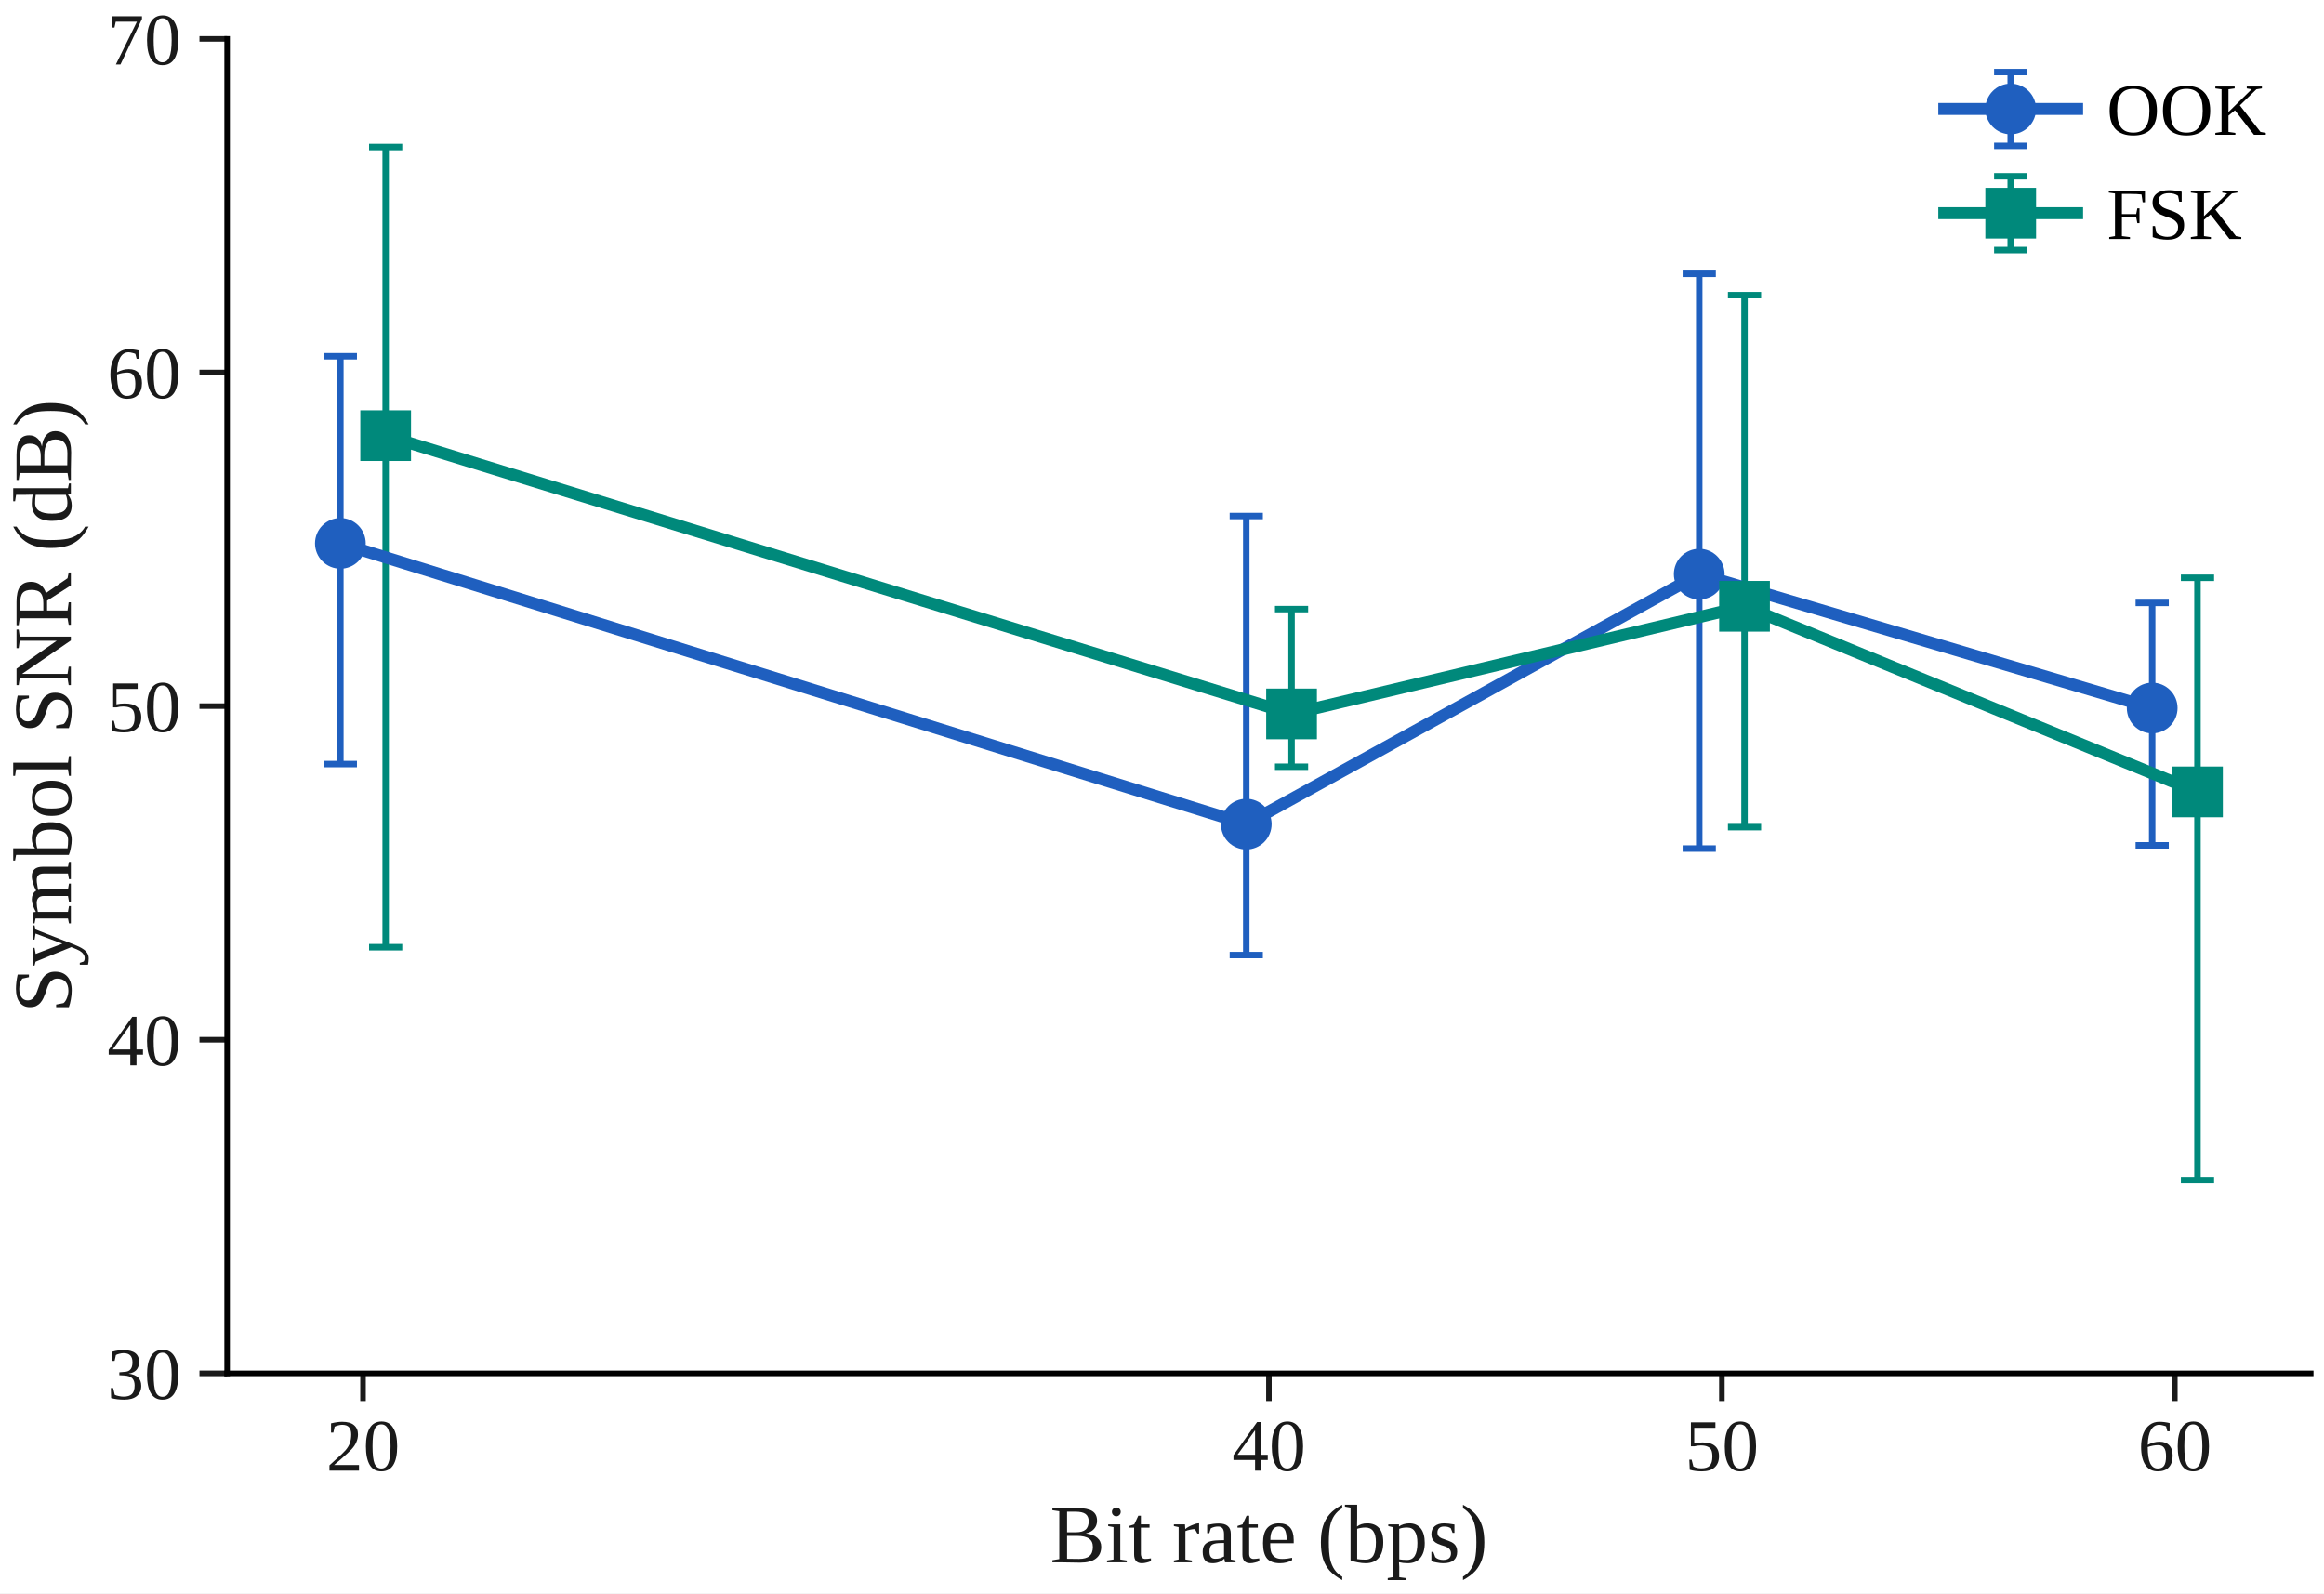
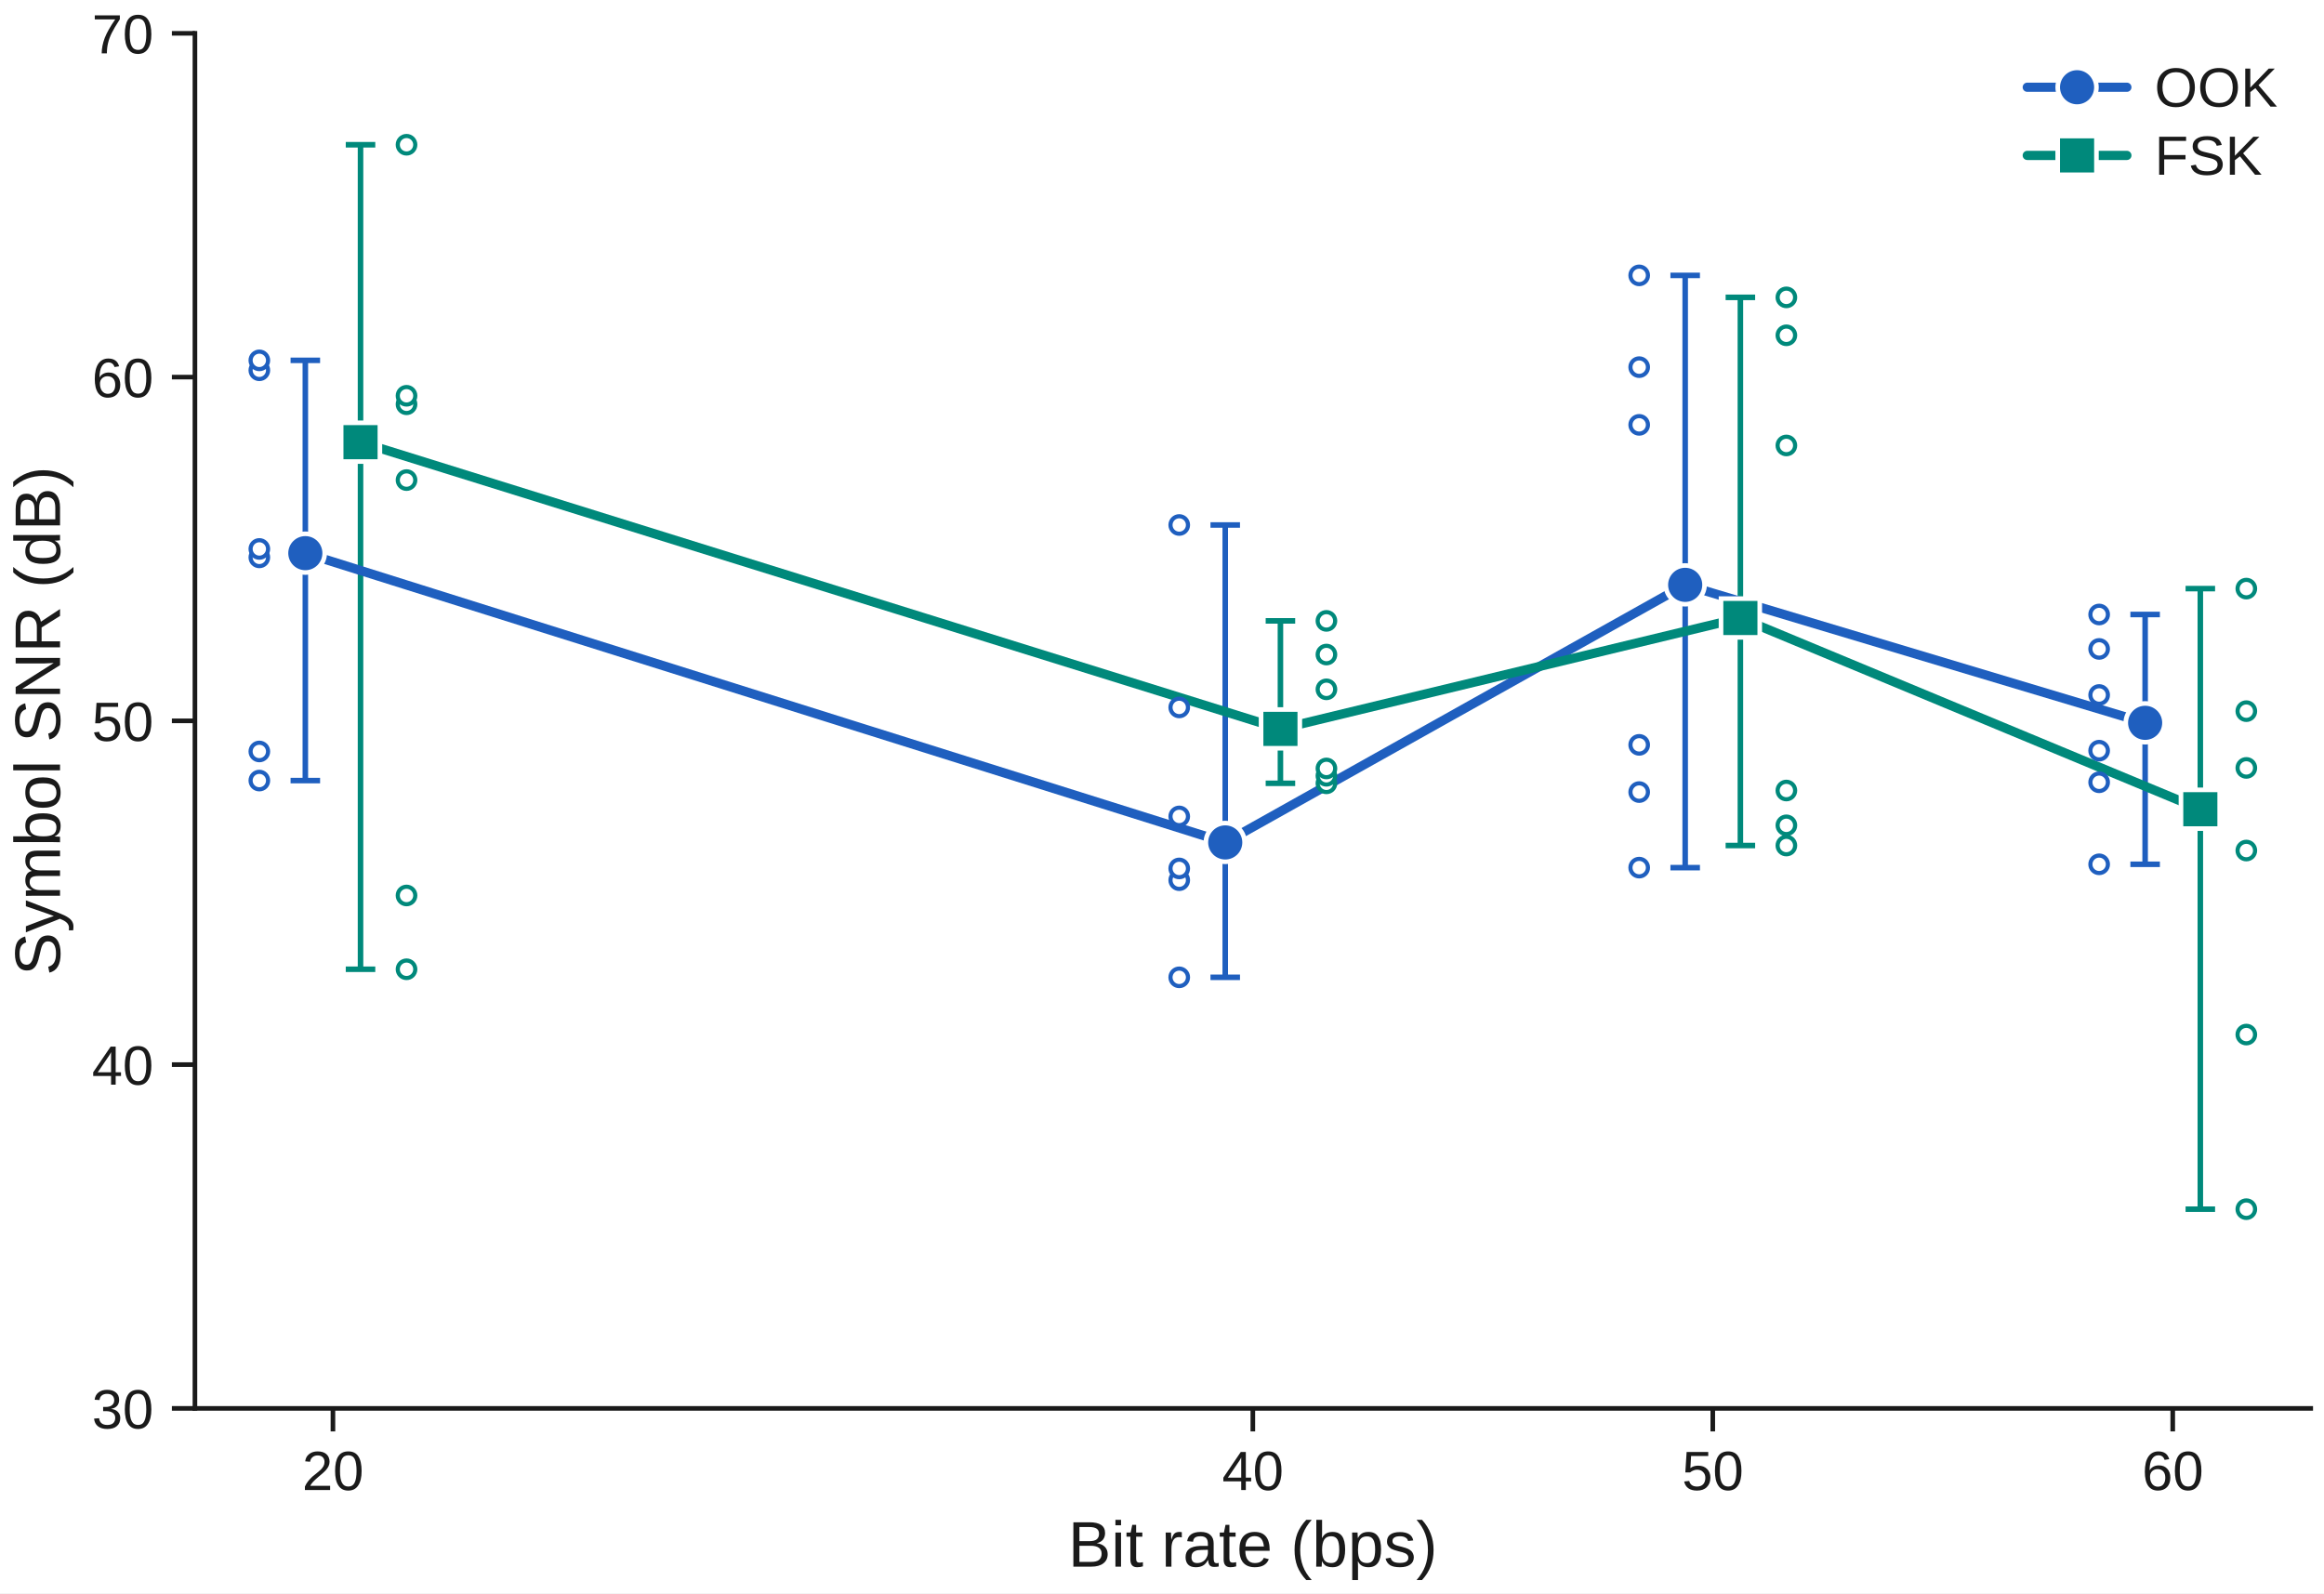
<svg xmlns="http://www.w3.org/2000/svg" xmlns:xlink="http://www.w3.org/1999/xlink" width="252pt" height="172.8pt" viewBox="0 0 252 172.8" version="1.1">
  <defs>
    <style type="text/css">*{stroke-linejoin: round; stroke-linecap: butt}</style>
  </defs>
  <g id="figure_1">
    <g id="patch_1">
      <path d="M 0 172.8  L 252 172.8  L 252 0  L 0 0  z " style="fill: #ffffff" />
    </g>
    <g id="axes_1">
      <g id="patch_2">
-         <path d="M 24.627 148.943  L 250.56 148.943  L 250.56 4.216  L 24.627 4.216  z " style="fill: #ffffff" />
+         <path d="M 21.138 152.742  L 250.56 152.742  L 250.56 3.614  L 21.138 3.614  z " style="fill: #ffffff" />
      </g>
      <g id="matplotlib.axis_1">
        <g id="xtick_1">
          <g id="line2d_1">
            <defs>
-               <path id="md5249b68c4" d="M 0 0  L 0 3  " style="stroke: #1a1a1a; stroke-width: 0.6" />
+               <path id="mff28635109" d="M 0 0  L 0 2.5  " style="stroke: #1a1a1a; stroke-width: 0.5" />
            </defs>
            <g>
-               <use xlink:href="#md5249b68c4" x="39.362" y="148.943" style="fill: #1a1a1a; stroke: #1a1a1a; stroke-width: 0.6" />
+               <use xlink:href="#mff28635109" x="36.101" y="152.742" style="fill: #1a1a1a; stroke: #1a1a1a; stroke-width: 0.5" />
            </g>
          </g>
          <g id="text_1">
-             <text style="font-size: 8px; font-family: 'Times New Roman', 'Liberation Serif', 'Nimbus Roman', 'DejaVu Serif', serif; text-anchor: middle; fill: #1a1a1a" x="39.362" y="159.494" transform="rotate(-0 39.36194 159.4944)">20</text>
+             <text style="font-size: 6px; font-family: 'Arial', 'Helvetica', 'Liberation Sans', 'Nimbus Sans', 'DejaVu Sans', sans-serif; text-anchor: middle; fill: #1a1a1a" x="36.101" y="161.59" transform="rotate(-0 36.10071 161.5897)">20</text>
          </g>
        </g>
        <g id="xtick_2">
          <g id="line2d_2">
            <g>
-               <use xlink:href="#md5249b68c4" x="137.594" y="148.943" style="fill: #1a1a1a; stroke: #1a1a1a; stroke-width: 0.6" />
+               <use xlink:href="#mff28635109" x="135.849" y="152.742" style="fill: #1a1a1a; stroke: #1a1a1a; stroke-width: 0.5" />
            </g>
          </g>
          <g id="text_2">
-             <text style="font-size: 8px; font-family: 'Times New Roman', 'Liberation Serif', 'Nimbus Roman', 'DejaVu Serif', serif; text-anchor: middle; fill: #1a1a1a" x="137.594" y="159.494" transform="rotate(-0 137.5936 159.4944)">40</text>
+             <text style="font-size: 6px; font-family: 'Arial', 'Helvetica', 'Liberation Sans', 'Nimbus Sans', 'DejaVu Sans', sans-serif; text-anchor: middle; fill: #1a1a1a" x="135.849" y="161.59" transform="rotate(-0 135.8492 161.5897)">40</text>
          </g>
        </g>
        <g id="xtick_3">
          <g id="line2d_3">
            <g>
-               <use xlink:href="#md5249b68c4" x="186.709" y="148.943" style="fill: #1a1a1a; stroke: #1a1a1a; stroke-width: 0.6" />
+               <use xlink:href="#mff28635109" x="185.723" y="152.742" style="fill: #1a1a1a; stroke: #1a1a1a; stroke-width: 0.5" />
            </g>
          </g>
          <g id="text_3">
-             <text style="font-size: 8px; font-family: 'Times New Roman', 'Liberation Serif', 'Nimbus Roman', 'DejaVu Serif', serif; text-anchor: middle; fill: #1a1a1a" x="186.709" y="159.494" transform="rotate(-0 186.7094 159.4944)">50</text>
+             <text style="font-size: 6px; font-family: 'Arial', 'Helvetica', 'Liberation Sans', 'Nimbus Sans', 'DejaVu Sans', sans-serif; text-anchor: middle; fill: #1a1a1a" x="185.723" y="161.59" transform="rotate(-0 185.7235 161.5897)">50</text>
          </g>
        </g>
        <g id="xtick_4">
          <g id="line2d_4">
            <g>
-               <use xlink:href="#md5249b68c4" x="235.825" y="148.943" style="fill: #1a1a1a; stroke: #1a1a1a; stroke-width: 0.6" />
+               <use xlink:href="#mff28635109" x="235.598" y="152.742" style="fill: #1a1a1a; stroke: #1a1a1a; stroke-width: 0.5" />
            </g>
          </g>
          <g id="text_4">
-             <text style="font-size: 8px; font-family: 'Times New Roman', 'Liberation Serif', 'Nimbus Roman', 'DejaVu Serif', serif; text-anchor: middle; fill: #1a1a1a" x="235.825" y="159.494" transform="rotate(-0 235.8253 159.4944)">60</text>
+             <text style="font-size: 6px; font-family: 'Arial', 'Helvetica', 'Liberation Sans', 'Nimbus Sans', 'DejaVu Sans', sans-serif; text-anchor: middle; fill: #1a1a1a" x="235.598" y="161.59" transform="rotate(-0 235.5977 161.5897)">60</text>
          </g>
        </g>
        <g id="text_5">
-           <text style="font-size: 9px; font-family: 'Times New Roman', 'Liberation Serif', 'Nimbus Roman', 'DejaVu Serif', serif; text-anchor: middle; fill: #1a1a1a" x="137.594" y="169.443" transform="rotate(-0 137.5936 169.4433)">Bit rate (bps)</text>
+           <text style="font-size: 7px; font-family: 'Arial', 'Helvetica', 'Liberation Sans', 'Nimbus Sans', 'DejaVu Sans', sans-serif; text-anchor: middle; fill: #1a1a1a" x="135.849" y="169.907" transform="rotate(-0 135.8492 169.9075)">Bit rate (bps)</text>
        </g>
      </g>
      <g id="matplotlib.axis_2">
        <g id="ytick_1">
          <g id="line2d_5">
            <defs>
-               <path id="m9ca6de2e47" d="M 0 0  L -3 0  " style="stroke: #1a1a1a; stroke-width: 0.6" />
+               <path id="m5a81bb4f91" d="M 0 0  L -2.5 0  " style="stroke: #1a1a1a; stroke-width: 0.5" />
            </defs>
            <g>
-               <use xlink:href="#m9ca6de2e47" x="24.627" y="148.943" style="fill: #1a1a1a; stroke: #1a1a1a; stroke-width: 0.6" />
+               <use xlink:href="#m5a81bb4f91" x="21.138" y="152.742" style="fill: #1a1a1a; stroke: #1a1a1a; stroke-width: 0.5" />
            </g>
          </g>
          <g id="text_6">
-             <text style="font-size: 8px; font-family: 'Times New Roman', 'Liberation Serif', 'Nimbus Roman', 'DejaVu Serif', serif; text-anchor: end; fill: #1a1a1a" x="19.627" y="151.719" transform="rotate(-0 19.62719 151.7188)">30</text>
+             <text style="font-size: 6px; font-family: 'Arial', 'Helvetica', 'Liberation Sans', 'Nimbus Sans', 'DejaVu Sans', sans-serif; text-anchor: end; fill: #1a1a1a" x="16.638" y="154.916" transform="rotate(-0 16.63844 154.9156)">30</text>
          </g>
        </g>
        <g id="ytick_2">
          <g id="line2d_6">
            <g>
-               <use xlink:href="#m9ca6de2e47" x="24.627" y="112.761" style="fill: #1a1a1a; stroke: #1a1a1a; stroke-width: 0.6" />
+               <use xlink:href="#m5a81bb4f91" x="21.138" y="115.46" style="fill: #1a1a1a; stroke: #1a1a1a; stroke-width: 0.5" />
            </g>
          </g>
          <g id="text_7">
-             <text style="font-size: 8px; font-family: 'Times New Roman', 'Liberation Serif', 'Nimbus Roman', 'DejaVu Serif', serif; text-anchor: end; fill: #1a1a1a" x="19.627" y="115.537" transform="rotate(-0 19.62719 115.5369)">40</text>
+             <text style="font-size: 6px; font-family: 'Arial', 'Helvetica', 'Liberation Sans', 'Nimbus Sans', 'DejaVu Sans', sans-serif; text-anchor: end; fill: #1a1a1a" x="16.638" y="117.634" transform="rotate(-0 16.63844 117.6338)">40</text>
          </g>
        </g>
        <g id="ytick_3">
          <g id="line2d_7">
            <g>
-               <use xlink:href="#m9ca6de2e47" x="24.627" y="76.579" style="fill: #1a1a1a; stroke: #1a1a1a; stroke-width: 0.6" />
+               <use xlink:href="#m5a81bb4f91" x="21.138" y="78.178" style="fill: #1a1a1a; stroke: #1a1a1a; stroke-width: 0.5" />
            </g>
          </g>
          <g id="text_8">
-             <text style="font-size: 8px; font-family: 'Times New Roman', 'Liberation Serif', 'Nimbus Roman', 'DejaVu Serif', serif; text-anchor: end; fill: #1a1a1a" x="19.627" y="79.355" transform="rotate(-0 19.62719 79.355)">50</text>
+             <text style="font-size: 6px; font-family: 'Arial', 'Helvetica', 'Liberation Sans', 'Nimbus Sans', 'DejaVu Sans', sans-serif; text-anchor: end; fill: #1a1a1a" x="16.638" y="80.352" transform="rotate(-0 16.63844 80.35188)">50</text>
          </g>
        </g>
        <g id="ytick_4">
          <g id="line2d_8">
            <g>
-               <use xlink:href="#m9ca6de2e47" x="24.627" y="40.398" style="fill: #1a1a1a; stroke: #1a1a1a; stroke-width: 0.6" />
+               <use xlink:href="#m5a81bb4f91" x="21.138" y="40.896" style="fill: #1a1a1a; stroke: #1a1a1a; stroke-width: 0.5" />
            </g>
          </g>
          <g id="text_9">
-             <text style="font-size: 8px; font-family: 'Times New Roman', 'Liberation Serif', 'Nimbus Roman', 'DejaVu Serif', serif; text-anchor: end; fill: #1a1a1a" x="19.627" y="43.173" transform="rotate(-0 19.62719 43.17312)">60</text>
+             <text style="font-size: 6px; font-family: 'Arial', 'Helvetica', 'Liberation Sans', 'Nimbus Sans', 'DejaVu Sans', sans-serif; text-anchor: end; fill: #1a1a1a" x="16.638" y="43.07" transform="rotate(-0 16.63844 43.07)">60</text>
          </g>
        </g>
        <g id="ytick_5">
          <g id="line2d_9">
            <g>
-               <use xlink:href="#m9ca6de2e47" x="24.627" y="4.216" style="fill: #1a1a1a; stroke: #1a1a1a; stroke-width: 0.6" />
+               <use xlink:href="#m5a81bb4f91" x="21.138" y="3.614" style="fill: #1a1a1a; stroke: #1a1a1a; stroke-width: 0.5" />
            </g>
          </g>
          <g id="text_10">
-             <text style="font-size: 8px; font-family: 'Times New Roman', 'Liberation Serif', 'Nimbus Roman', 'DejaVu Serif', serif; text-anchor: end; fill: #1a1a1a" x="19.627" y="6.991" transform="rotate(-0 19.62719 6.99125)">70</text>
+             <text style="font-size: 6px; font-family: 'Arial', 'Helvetica', 'Liberation Sans', 'Nimbus Sans', 'DejaVu Sans', sans-serif; text-anchor: end; fill: #1a1a1a" x="16.638" y="5.788" transform="rotate(-0 16.63844 5.788125)">70</text>
          </g>
        </g>
        <g id="text_11">
-           <text style="font-size: 9px; font-family: 'Times New Roman', 'Liberation Serif', 'Nimbus Roman', 'DejaVu Serif', serif; text-anchor: middle; fill: #1a1a1a" x="7.685" y="76.579" transform="rotate(-90 7.685156 76.57937)">Symbol SNR (dB)</text>
+           <text style="font-size: 7px; font-family: 'Arial', 'Helvetica', 'Liberation Sans', 'Nimbus Sans', 'DejaVu Sans', sans-serif; text-anchor: middle; fill: #1a1a1a" x="6.513" y="78.178" transform="rotate(-90 6.512813 78.17781)">Symbol SNR (dB)</text>
        </g>
      </g>
      <g id="patch_3">
-         <path d="M 24.627 148.943  L 24.627 4.216  " style="fill: none; stroke: #000000; stroke-width: 0.6; stroke-linejoin: miter; stroke-linecap: square" />
+         <path d="M 21.138 152.742  L 21.138 3.614  " style="fill: none; stroke: #1a1a1a; stroke-width: 0.5; stroke-linejoin: miter; stroke-linecap: square" />
      </g>
      <g id="patch_4">
-         <path d="M 24.627 148.943  L 250.56 148.943  " style="fill: none; stroke: #000000; stroke-width: 0.6; stroke-linejoin: miter; stroke-linecap: square" />
+         <path d="M 21.138 152.742  L 250.56 152.742  " style="fill: none; stroke: #1a1a1a; stroke-width: 0.5; stroke-linejoin: miter; stroke-linecap: square" />
      </g>
      <g id="LineCollection_1">
-         <path d="M 36.906 82.863  L 36.906 38.636  " clip-path="url(#p46a3da395b)" style="fill: none; stroke: #1f5fbf; stroke-width: 0.7" />
-         <path d="M 135.138 103.574  L 135.138 55.965  " clip-path="url(#p46a3da395b)" style="fill: none; stroke: #1f5fbf; stroke-width: 0.7" />
-         <path d="M 184.254 92.027  L 184.254 29.692  " clip-path="url(#p46a3da395b)" style="fill: none; stroke: #1f5fbf; stroke-width: 0.7" />
-         <path d="M 233.369 91.678  L 233.369 65.384  " clip-path="url(#p46a3da395b)" style="fill: none; stroke: #1f5fbf; stroke-width: 0.7" />
+         <path d="M 33.108 84.653  L 33.108 39.081  " clip-path="url(#p5aa8b62ba2)" style="fill: none; stroke: #1f5fbf; stroke-width: 0.6" />
+         <path d="M 132.857 105.993  L 132.857 56.936  " clip-path="url(#p5aa8b62ba2)" style="fill: none; stroke: #1f5fbf; stroke-width: 0.6" />
+         <path d="M 182.731 94.095  L 182.731 29.865  " clip-path="url(#p5aa8b62ba2)" style="fill: none; stroke: #1f5fbf; stroke-width: 0.6" />
+         <path d="M 232.605 93.735  L 232.605 66.642  " clip-path="url(#p5aa8b62ba2)" style="fill: none; stroke: #1f5fbf; stroke-width: 0.6" />
      </g>
      <g id="line2d_10">
        <defs>
-           <path id="m9b118cd3e4" d="M 1.8 0  L -1.8 -0  " style="stroke: #1f5fbf; stroke-width: 0.7" />
-         </defs>
-         <g clip-path="url(#p46a3da395b)">
-           <use xlink:href="#m9b118cd3e4" x="36.906" y="82.863" style="fill: #1f5fbf; stroke: #1f5fbf; stroke-width: 0.7" />
-           <use xlink:href="#m9b118cd3e4" x="135.138" y="103.574" style="fill: #1f5fbf; stroke: #1f5fbf; stroke-width: 0.7" />
-           <use xlink:href="#m9b118cd3e4" x="184.254" y="92.027" style="fill: #1f5fbf; stroke: #1f5fbf; stroke-width: 0.7" />
-           <use xlink:href="#m9b118cd3e4" x="233.369" y="91.678" style="fill: #1f5fbf; stroke: #1f5fbf; stroke-width: 0.7" />
+           <path id="mabc7d28445" d="M 1.6 0  L -1.6 -0  " style="stroke: #1f5fbf; stroke-width: 0.6" />
+         </defs>
+         <g clip-path="url(#p5aa8b62ba2)">
+           <use xlink:href="#mabc7d28445" x="33.108" y="84.653" style="fill: #1f77b4; stroke: #1f5fbf; stroke-width: 0.6" />
+           <use xlink:href="#mabc7d28445" x="132.857" y="105.993" style="fill: #1f77b4; stroke: #1f5fbf; stroke-width: 0.6" />
+           <use xlink:href="#mabc7d28445" x="182.731" y="94.095" style="fill: #1f77b4; stroke: #1f5fbf; stroke-width: 0.6" />
+           <use xlink:href="#mabc7d28445" x="232.605" y="93.735" style="fill: #1f77b4; stroke: #1f5fbf; stroke-width: 0.6" />
        </g>
      </g>
      <g id="line2d_11">
-         <g clip-path="url(#p46a3da395b)">
-           <use xlink:href="#m9b118cd3e4" x="36.906" y="38.636" style="fill: #1f5fbf; stroke: #1f5fbf; stroke-width: 0.7" />
-           <use xlink:href="#m9b118cd3e4" x="135.138" y="55.965" style="fill: #1f5fbf; stroke: #1f5fbf; stroke-width: 0.7" />
-           <use xlink:href="#m9b118cd3e4" x="184.254" y="29.692" style="fill: #1f5fbf; stroke: #1f5fbf; stroke-width: 0.7" />
-           <use xlink:href="#m9b118cd3e4" x="233.369" y="65.384" style="fill: #1f5fbf; stroke: #1f5fbf; stroke-width: 0.7" />
+         <g clip-path="url(#p5aa8b62ba2)">
+           <use xlink:href="#mabc7d28445" x="33.108" y="39.081" style="fill: #1f77b4; stroke: #1f5fbf; stroke-width: 0.6" />
+           <use xlink:href="#mabc7d28445" x="132.857" y="56.936" style="fill: #1f77b4; stroke: #1f5fbf; stroke-width: 0.6" />
+           <use xlink:href="#mabc7d28445" x="182.731" y="29.865" style="fill: #1f77b4; stroke: #1f5fbf; stroke-width: 0.6" />
+           <use xlink:href="#mabc7d28445" x="232.605" y="66.642" style="fill: #1f77b4; stroke: #1f5fbf; stroke-width: 0.6" />
        </g>
      </g>
      <g id="LineCollection_2">
-         <path d="M 41.818 102.726  L 41.818 15.943  " clip-path="url(#p46a3da395b)" style="fill: none; stroke: #00897b; stroke-width: 0.7" />
-         <path d="M 140.049 83.155  L 140.049 66.056  " clip-path="url(#p46a3da395b)" style="fill: none; stroke: #00897b; stroke-width: 0.7" />
-         <path d="M 189.165 89.702  L 189.165 32.006  " clip-path="url(#p46a3da395b)" style="fill: none; stroke: #00897b; stroke-width: 0.7" />
-         <path d="M 238.281 127.976  L 238.281 62.66  " clip-path="url(#p46a3da395b)" style="fill: none; stroke: #00897b; stroke-width: 0.7" />
+         <path d="M 39.093 105.119  L 39.093 15.698  " clip-path="url(#p5aa8b62ba2)" style="fill: none; stroke: #00897b; stroke-width: 0.6" />
+         <path d="M 138.842 84.953  L 138.842 67.335  " clip-path="url(#p5aa8b62ba2)" style="fill: none; stroke: #00897b; stroke-width: 0.6" />
+         <path d="M 188.716 91.7  L 188.716 32.25  " clip-path="url(#p5aa8b62ba2)" style="fill: none; stroke: #00897b; stroke-width: 0.6" />
+         <path d="M 238.59 131.137  L 238.59 63.835  " clip-path="url(#p5aa8b62ba2)" style="fill: none; stroke: #00897b; stroke-width: 0.6" />
      </g>
      <g id="line2d_12">
        <defs>
-           <path id="m6d6024ebcf" d="M 1.8 0  L -1.8 -0  " style="stroke: #00897b; stroke-width: 0.7" />
-         </defs>
-         <g clip-path="url(#p46a3da395b)">
-           <use xlink:href="#m6d6024ebcf" x="41.818" y="102.726" style="fill: #00897b; stroke: #00897b; stroke-width: 0.7" />
-           <use xlink:href="#m6d6024ebcf" x="140.049" y="83.155" style="fill: #00897b; stroke: #00897b; stroke-width: 0.7" />
-           <use xlink:href="#m6d6024ebcf" x="189.165" y="89.702" style="fill: #00897b; stroke: #00897b; stroke-width: 0.7" />
-           <use xlink:href="#m6d6024ebcf" x="238.281" y="127.976" style="fill: #00897b; stroke: #00897b; stroke-width: 0.7" />
+           <path id="m77da2c1163" d="M 1.6 0  L -1.6 -0  " style="stroke: #00897b; stroke-width: 0.6" />
+         </defs>
+         <g clip-path="url(#p5aa8b62ba2)">
+           <use xlink:href="#m77da2c1163" x="39.093" y="105.119" style="fill: #1f77b4; stroke: #00897b; stroke-width: 0.6" />
+           <use xlink:href="#m77da2c1163" x="138.842" y="84.953" style="fill: #1f77b4; stroke: #00897b; stroke-width: 0.6" />
+           <use xlink:href="#m77da2c1163" x="188.716" y="91.7" style="fill: #1f77b4; stroke: #00897b; stroke-width: 0.6" />
+           <use xlink:href="#m77da2c1163" x="238.59" y="131.137" style="fill: #1f77b4; stroke: #00897b; stroke-width: 0.6" />
        </g>
      </g>
      <g id="line2d_13">
-         <g clip-path="url(#p46a3da395b)">
-           <use xlink:href="#m6d6024ebcf" x="41.818" y="15.943" style="fill: #00897b; stroke: #00897b; stroke-width: 0.7" />
-           <use xlink:href="#m6d6024ebcf" x="140.049" y="66.056" style="fill: #00897b; stroke: #00897b; stroke-width: 0.7" />
-           <use xlink:href="#m6d6024ebcf" x="189.165" y="32.006" style="fill: #00897b; stroke: #00897b; stroke-width: 0.7" />
-           <use xlink:href="#m6d6024ebcf" x="238.281" y="62.66" style="fill: #00897b; stroke: #00897b; stroke-width: 0.7" />
+         <g clip-path="url(#p5aa8b62ba2)">
+           <use xlink:href="#m77da2c1163" x="39.093" y="15.698" style="fill: #1f77b4; stroke: #00897b; stroke-width: 0.6" />
+           <use xlink:href="#m77da2c1163" x="138.842" y="67.335" style="fill: #1f77b4; stroke: #00897b; stroke-width: 0.6" />
+           <use xlink:href="#m77da2c1163" x="188.716" y="32.25" style="fill: #1f77b4; stroke: #00897b; stroke-width: 0.6" />
+           <use xlink:href="#m77da2c1163" x="238.59" y="63.835" style="fill: #1f77b4; stroke: #00897b; stroke-width: 0.6" />
        </g>
      </g>
      <g id="line2d_14">
-         <path d="M 36.906 58.929  L 135.138 89.376  L 184.254 62.265  L 233.369 76.787  " clip-path="url(#p46a3da395b)" style="fill: none; stroke: #1f5fbf; stroke-width: 1.3; stroke-linecap: square" />
-         <defs>
-           <path id="mbfd60b3d7c" d="M 0 2.25  C 0.597 2.25 1.169 2.013 1.591 1.591  C 2.013 1.169 2.25 0.597 2.25 0  C 2.25 -0.597 2.013 -1.169 1.591 -1.591  C 1.169 -2.013 0.597 -2.25 0 -2.25  C -0.597 -2.25 -1.169 -2.013 -1.591 -1.591  C -2.013 -1.169 -2.25 -0.597 -2.25 0  C -2.25 0.597 -2.013 1.169 -1.591 1.591  C -1.169 2.013 -0.597 2.25 0 2.25  z " style="stroke: #1f5fbf" />
-         </defs>
-         <g clip-path="url(#p46a3da395b)">
-           <use xlink:href="#mbfd60b3d7c" x="36.906" y="58.929" style="fill: #1f5fbf; stroke: #1f5fbf" />
-           <use xlink:href="#mbfd60b3d7c" x="135.138" y="89.376" style="fill: #1f5fbf; stroke: #1f5fbf" />
-           <use xlink:href="#mbfd60b3d7c" x="184.254" y="62.265" style="fill: #1f5fbf; stroke: #1f5fbf" />
-           <use xlink:href="#mbfd60b3d7c" x="233.369" y="76.787" style="fill: #1f5fbf; stroke: #1f5fbf" />
+         <path d="M 33.108 59.991  L 132.857 91.363  L 182.731 63.428  L 232.605 78.392  " clip-path="url(#p5aa8b62ba2)" style="fill: none; stroke: #1f5fbf; stroke-linecap: round" />
+         <defs>
+           <path id="m29150535c7" d="M 0 2.1  C 0.557 2.1 1.091 1.879 1.485 1.485  C 1.879 1.091 2.1 0.557 2.1 0  C 2.1 -0.557 1.879 -1.091 1.485 -1.485  C 1.091 -1.879 0.557 -2.1 0 -2.1  C -0.557 -2.1 -1.091 -1.879 -1.485 -1.485  C -1.879 -1.091 -2.1 -0.557 -2.1 0  C -2.1 0.557 -1.879 1.091 -1.485 1.485  C -1.091 1.879 -0.557 2.1 0 2.1  z " style="stroke: #ffffff; stroke-width: 0.5" />
+         </defs>
+         <g clip-path="url(#p5aa8b62ba2)">
+           <use xlink:href="#m29150535c7" x="33.108" y="59.991" style="fill: #1f5fbf; stroke: #ffffff; stroke-width: 0.5" />
+           <use xlink:href="#m29150535c7" x="132.857" y="91.363" style="fill: #1f5fbf; stroke: #ffffff; stroke-width: 0.5" />
+           <use xlink:href="#m29150535c7" x="182.731" y="63.428" style="fill: #1f5fbf; stroke: #ffffff; stroke-width: 0.5" />
+           <use xlink:href="#m29150535c7" x="232.605" y="78.392" style="fill: #1f5fbf; stroke: #ffffff; stroke-width: 0.5" />
        </g>
      </g>
      <g id="line2d_15">
-         <path d="M 41.818 47.248  L 140.049 77.425  L 189.165 65.752  L 238.281 85.881  " clip-path="url(#p46a3da395b)" style="fill: none; stroke: #00897b; stroke-width: 1.3; stroke-linecap: square" />
-         <defs>
-           <path id="mf3bfa78ae0" d="M -2.25 2.25  L 2.25 2.25  L 2.25 -2.25  L -2.25 -2.25  z " style="stroke: #00897b; stroke-linejoin: miter" />
-         </defs>
-         <g clip-path="url(#p46a3da395b)">
-           <use xlink:href="#mf3bfa78ae0" x="41.818" y="47.248" style="fill: #00897b; stroke: #00897b; stroke-linejoin: miter" />
-           <use xlink:href="#mf3bfa78ae0" x="140.049" y="77.425" style="fill: #00897b; stroke: #00897b; stroke-linejoin: miter" />
-           <use xlink:href="#mf3bfa78ae0" x="189.165" y="65.752" style="fill: #00897b; stroke: #00897b; stroke-linejoin: miter" />
-           <use xlink:href="#mf3bfa78ae0" x="238.281" y="85.881" style="fill: #00897b; stroke: #00897b; stroke-linejoin: miter" />
+         <path d="M 39.093 47.955  L 138.842 79.049  L 188.716 67.022  L 238.59 87.762  " clip-path="url(#p5aa8b62ba2)" style="fill: none; stroke: #00897b; stroke-linecap: round" />
+         <defs>
+           <path id="mdbd3073694" d="M -2.1 2.1  L 2.1 2.1  L 2.1 -2.1  L -2.1 -2.1  z " style="stroke: #ffffff; stroke-width: 0.5; stroke-linejoin: miter" />
+         </defs>
+         <g clip-path="url(#p5aa8b62ba2)">
+           <use xlink:href="#mdbd3073694" x="39.093" y="47.955" style="fill: #00897b; stroke: #ffffff; stroke-width: 0.5; stroke-linejoin: miter" />
+           <use xlink:href="#mdbd3073694" x="138.842" y="79.049" style="fill: #00897b; stroke: #ffffff; stroke-width: 0.5; stroke-linejoin: miter" />
+           <use xlink:href="#mdbd3073694" x="188.716" y="67.022" style="fill: #00897b; stroke: #ffffff; stroke-width: 0.5; stroke-linejoin: miter" />
+           <use xlink:href="#mdbd3073694" x="238.59" y="87.762" style="fill: #00897b; stroke: #ffffff; stroke-width: 0.5; stroke-linejoin: miter" />
+         </g>
+       </g>
+       <g id="line2d_16">
+         <defs>
+           <path id="m145e79a63d" d="M 0 0.95  C 0.252 0.95 0.494 0.85 0.672 0.672  C 0.85 0.494 0.95 0.252 0.95 0  C 0.95 -0.252 0.85 -0.494 0.672 -0.672  C 0.494 -0.85 0.252 -0.95 0 -0.95  C -0.252 -0.95 -0.494 -0.85 -0.672 -0.672  C -0.85 -0.494 -0.95 -0.252 -0.95 0  C -0.95 0.252 -0.85 0.494 -0.672 0.672  C -0.494 0.85 -0.252 0.95 0 0.95  z " style="stroke: #1f5fbf; stroke-width: 0.45" />
+         </defs>
+         <g>
+           <use xlink:href="#m145e79a63d" x="28.121" y="84.653" style="fill: #ffffff; stroke: #1f5fbf; stroke-width: 0.45" />
+           <use xlink:href="#m145e79a63d" x="28.121" y="81.497" style="fill: #ffffff; stroke: #1f5fbf; stroke-width: 0.45" />
+           <use xlink:href="#m145e79a63d" x="28.121" y="60.448" style="fill: #ffffff; stroke: #1f5fbf; stroke-width: 0.45" />
+           <use xlink:href="#m145e79a63d" x="28.121" y="59.534" style="fill: #ffffff; stroke: #1f5fbf; stroke-width: 0.45" />
+           <use xlink:href="#m145e79a63d" x="28.121" y="40.157" style="fill: #ffffff; stroke: #1f5fbf; stroke-width: 0.45" />
+           <use xlink:href="#m145e79a63d" x="28.121" y="39.081" style="fill: #ffffff; stroke: #1f5fbf; stroke-width: 0.45" />
+         </g>
+       </g>
+       <g id="line2d_17">
+         <g>
+           <use xlink:href="#m145e79a63d" x="127.869" y="105.993" style="fill: #ffffff; stroke: #1f5fbf; stroke-width: 0.45" />
+           <use xlink:href="#m145e79a63d" x="127.869" y="95.456" style="fill: #ffffff; stroke: #1f5fbf; stroke-width: 0.45" />
+           <use xlink:href="#m145e79a63d" x="127.869" y="94.183" style="fill: #ffffff; stroke: #1f5fbf; stroke-width: 0.45" />
+           <use xlink:href="#m145e79a63d" x="127.869" y="88.542" style="fill: #ffffff; stroke: #1f5fbf; stroke-width: 0.45" />
+           <use xlink:href="#m145e79a63d" x="127.869" y="76.721" style="fill: #ffffff; stroke: #1f5fbf; stroke-width: 0.45" />
+           <use xlink:href="#m145e79a63d" x="127.869" y="56.936" style="fill: #ffffff; stroke: #1f5fbf; stroke-width: 0.45" />
+         </g>
+       </g>
+       <g id="line2d_18">
+         <g>
+           <use xlink:href="#m145e79a63d" x="177.744" y="94.095" style="fill: #ffffff; stroke: #1f5fbf; stroke-width: 0.45" />
+           <use xlink:href="#m145e79a63d" x="177.744" y="85.902" style="fill: #ffffff; stroke: #1f5fbf; stroke-width: 0.45" />
+           <use xlink:href="#m145e79a63d" x="177.744" y="80.781" style="fill: #ffffff; stroke: #1f5fbf; stroke-width: 0.45" />
+           <use xlink:href="#m145e79a63d" x="177.744" y="46.076" style="fill: #ffffff; stroke: #1f5fbf; stroke-width: 0.45" />
+           <use xlink:href="#m145e79a63d" x="177.744" y="39.818" style="fill: #ffffff; stroke: #1f5fbf; stroke-width: 0.45" />
+           <use xlink:href="#m145e79a63d" x="177.744" y="29.865" style="fill: #ffffff; stroke: #1f5fbf; stroke-width: 0.45" />
+         </g>
+       </g>
+       <g id="line2d_19">
+         <g>
+           <use xlink:href="#m145e79a63d" x="227.618" y="93.735" style="fill: #ffffff; stroke: #1f5fbf; stroke-width: 0.45" />
+           <use xlink:href="#m145e79a63d" x="227.618" y="84.839" style="fill: #ffffff; stroke: #1f5fbf; stroke-width: 0.45" />
+           <use xlink:href="#m145e79a63d" x="227.618" y="81.411" style="fill: #ffffff; stroke: #1f5fbf; stroke-width: 0.45" />
+           <use xlink:href="#m145e79a63d" x="227.618" y="75.372" style="fill: #ffffff; stroke: #1f5fbf; stroke-width: 0.45" />
+           <use xlink:href="#m145e79a63d" x="227.618" y="70.378" style="fill: #ffffff; stroke: #1f5fbf; stroke-width: 0.45" />
+           <use xlink:href="#m145e79a63d" x="227.618" y="66.642" style="fill: #ffffff; stroke: #1f5fbf; stroke-width: 0.45" />
+         </g>
+       </g>
+       <g id="line2d_20">
+         <defs>
+           <path id="mb909b023af" d="M 0 0.95  C 0.252 0.95 0.494 0.85 0.672 0.672  C 0.85 0.494 0.95 0.252 0.95 0  C 0.95 -0.252 0.85 -0.494 0.672 -0.672  C 0.494 -0.85 0.252 -0.95 0 -0.95  C -0.252 -0.95 -0.494 -0.85 -0.672 -0.672  C -0.85 -0.494 -0.95 -0.252 -0.95 0  C -0.95 0.252 -0.85 0.494 -0.672 0.672  C -0.494 0.85 -0.252 0.95 0 0.95  z " style="stroke: #00897b; stroke-width: 0.45" />
+         </defs>
+         <g>
+           <use xlink:href="#mb909b023af" x="44.081" y="105.119" style="fill: #ffffff; stroke: #00897b; stroke-width: 0.45" />
+           <use xlink:href="#mb909b023af" x="44.081" y="97.115" style="fill: #ffffff; stroke: #00897b; stroke-width: 0.45" />
+           <use xlink:href="#mb909b023af" x="44.081" y="52.066" style="fill: #ffffff; stroke: #00897b; stroke-width: 0.45" />
+           <use xlink:href="#mb909b023af" x="44.081" y="43.844" style="fill: #ffffff; stroke: #00897b; stroke-width: 0.45" />
+           <use xlink:href="#mb909b023af" x="44.081" y="42.922" style="fill: #ffffff; stroke: #00897b; stroke-width: 0.45" />
+           <use xlink:href="#mb909b023af" x="44.081" y="15.698" style="fill: #ffffff; stroke: #00897b; stroke-width: 0.45" />
+         </g>
+       </g>
+       <g id="line2d_21">
+         <g>
+           <use xlink:href="#mb909b023af" x="143.829" y="84.953" style="fill: #ffffff; stroke: #00897b; stroke-width: 0.45" />
+           <use xlink:href="#mb909b023af" x="143.829" y="84.134" style="fill: #ffffff; stroke: #00897b; stroke-width: 0.45" />
+           <use xlink:href="#mb909b023af" x="143.829" y="83.34" style="fill: #ffffff; stroke: #00897b; stroke-width: 0.45" />
+           <use xlink:href="#mb909b023af" x="143.829" y="74.759" style="fill: #ffffff; stroke: #00897b; stroke-width: 0.45" />
+           <use xlink:href="#mb909b023af" x="143.829" y="70.986" style="fill: #ffffff; stroke: #00897b; stroke-width: 0.45" />
+           <use xlink:href="#mb909b023af" x="143.829" y="67.335" style="fill: #ffffff; stroke: #00897b; stroke-width: 0.45" />
+         </g>
+       </g>
+       <g id="line2d_22">
+         <g>
+           <use xlink:href="#mb909b023af" x="193.703" y="91.7" style="fill: #ffffff; stroke: #00897b; stroke-width: 0.45" />
+           <use xlink:href="#mb909b023af" x="193.703" y="89.508" style="fill: #ffffff; stroke: #00897b; stroke-width: 0.45" />
+           <use xlink:href="#mb909b023af" x="193.703" y="85.733" style="fill: #ffffff; stroke: #00897b; stroke-width: 0.45" />
+           <use xlink:href="#mb909b023af" x="193.703" y="48.31" style="fill: #ffffff; stroke: #00897b; stroke-width: 0.45" />
+           <use xlink:href="#mb909b023af" x="193.703" y="36.364" style="fill: #ffffff; stroke: #00897b; stroke-width: 0.45" />
+           <use xlink:href="#mb909b023af" x="193.703" y="32.25" style="fill: #ffffff; stroke: #00897b; stroke-width: 0.45" />
+         </g>
+       </g>
+       <g id="line2d_23">
+         <g>
+           <use xlink:href="#mb909b023af" x="243.578" y="131.137" style="fill: #ffffff; stroke: #00897b; stroke-width: 0.45" />
+           <use xlink:href="#mb909b023af" x="243.578" y="112.201" style="fill: #ffffff; stroke: #00897b; stroke-width: 0.45" />
+           <use xlink:href="#mb909b023af" x="243.578" y="92.242" style="fill: #ffffff; stroke: #00897b; stroke-width: 0.45" />
+           <use xlink:href="#mb909b023af" x="243.578" y="83.281" style="fill: #ffffff; stroke: #00897b; stroke-width: 0.45" />
+           <use xlink:href="#mb909b023af" x="243.578" y="77.126" style="fill: #ffffff; stroke: #00897b; stroke-width: 0.45" />
+           <use xlink:href="#mb909b023af" x="243.578" y="63.835" style="fill: #ffffff; stroke: #00897b; stroke-width: 0.45" />
        </g>
      </g>
      <g id="legend_1">
-         <g id="LineCollection_3">
-           <path d="M 218.028 15.816  L 218.028 7.816  " style="fill: none; stroke: #1f5fbf; stroke-width: 0.7" />
-         </g>
-         <g id="line2d_16">
+         <g id="line2d_24">
+           <path d="M 219.824 9.462  L 225.224 9.462  L 230.624 9.462  " style="fill: none; stroke: #1f5fbf; stroke-linecap: round" />
          <g>
-             <use xlink:href="#m9b118cd3e4" x="218.028" y="15.816" style="fill: #1f5fbf; stroke: #1f5fbf; stroke-width: 0.7" />
-           </g>
-         </g>
-         <g id="line2d_17">
+             <use xlink:href="#m29150535c7" x="225.224" y="9.462" style="fill: #1f5fbf; stroke: #ffffff; stroke-width: 0.5" />
+           </g>
+         </g>
+         <g id="text_12">
+           <text style="font-size: 6px; font-family: 'Arial', 'Helvetica', 'Liberation Sans', 'Nimbus Sans', 'DejaVu Sans', sans-serif; text-anchor: start; fill: #1a1a1a" x="233.624" y="11.562" transform="rotate(-0 233.6241 11.56219)">OOK</text>
+         </g>
+         <g id="line2d_25">
+           <path d="M 219.824 16.855  L 225.224 16.855  L 230.624 16.855  " style="fill: none; stroke: #00897b; stroke-linecap: round" />
          <g>
-             <use xlink:href="#m9b118cd3e4" x="218.028" y="7.816" style="fill: #1f5fbf; stroke: #1f5fbf; stroke-width: 0.7" />
-           </g>
-         </g>
-         <g id="line2d_18">
-           <path d="M 210.827 11.816  L 225.227 11.816  " style="fill: none; stroke: #1f5fbf; stroke-width: 1.3; stroke-linecap: square" />
-         </g>
-         <g id="line2d_19">
-           <g>
-             <use xlink:href="#mbfd60b3d7c" x="218.028" y="11.816" style="fill: #1f5fbf; stroke: #1f5fbf" />
-           </g>
-         </g>
-         <g id="text_12">
-           <text style="font-size: 8px; font-family: 'Times New Roman', 'Liberation Serif', 'Nimbus Roman', 'DejaVu Serif', serif; text-anchor: start" x="228.428" y="14.616" transform="rotate(-0 228.4275 14.61562)">OOK</text>
-         </g>
-         <g id="LineCollection_4">
-           <path d="M 218.028 27.119  L 218.028 19.119  " style="fill: none; stroke: #00897b; stroke-width: 0.7" />
-         </g>
-         <g id="line2d_20">
-           <g>
-             <use xlink:href="#m6d6024ebcf" x="218.028" y="27.119" style="fill: #00897b; stroke: #00897b; stroke-width: 0.7" />
-           </g>
-         </g>
-         <g id="line2d_21">
-           <g>
-             <use xlink:href="#m6d6024ebcf" x="218.028" y="19.119" style="fill: #00897b; stroke: #00897b; stroke-width: 0.7" />
-           </g>
-         </g>
-         <g id="line2d_22">
-           <path d="M 210.827 23.119  L 225.227 23.119  " style="fill: none; stroke: #00897b; stroke-width: 1.3; stroke-linecap: square" />
-         </g>
-         <g id="line2d_23">
-           <g>
-             <use xlink:href="#mf3bfa78ae0" x="218.028" y="23.119" style="fill: #00897b; stroke: #00897b; stroke-linejoin: miter" />
+             <use xlink:href="#mdbd3073694" x="225.224" y="16.855" style="fill: #00897b; stroke: #ffffff; stroke-width: 0.5; stroke-linejoin: miter" />
          </g>
        </g>
        <g id="text_13">
-           <text style="font-size: 8px; font-family: 'Times New Roman', 'Liberation Serif', 'Nimbus Roman', 'DejaVu Serif', serif; text-anchor: start" x="228.428" y="25.919" transform="rotate(-0 228.4275 25.91937)">FSK</text>
+           <text style="font-size: 6px; font-family: 'Arial', 'Helvetica', 'Liberation Sans', 'Nimbus Sans', 'DejaVu Sans', sans-serif; text-anchor: start; fill: #1a1a1a" x="233.624" y="18.955" transform="rotate(-0 233.6241 18.95531)">FSK</text>
        </g>
      </g>
    </g>
  </g>
  <defs>
-     <clipPath id="p46a3da395b">
-       <rect x="24.627" y="4.216" width="225.933" height="144.727" />
+     <clipPath id="p5aa8b62ba2">
+       <rect x="21.138" y="3.614" width="229.422" height="149.127" />
    </clipPath>
  </defs>
</svg>
